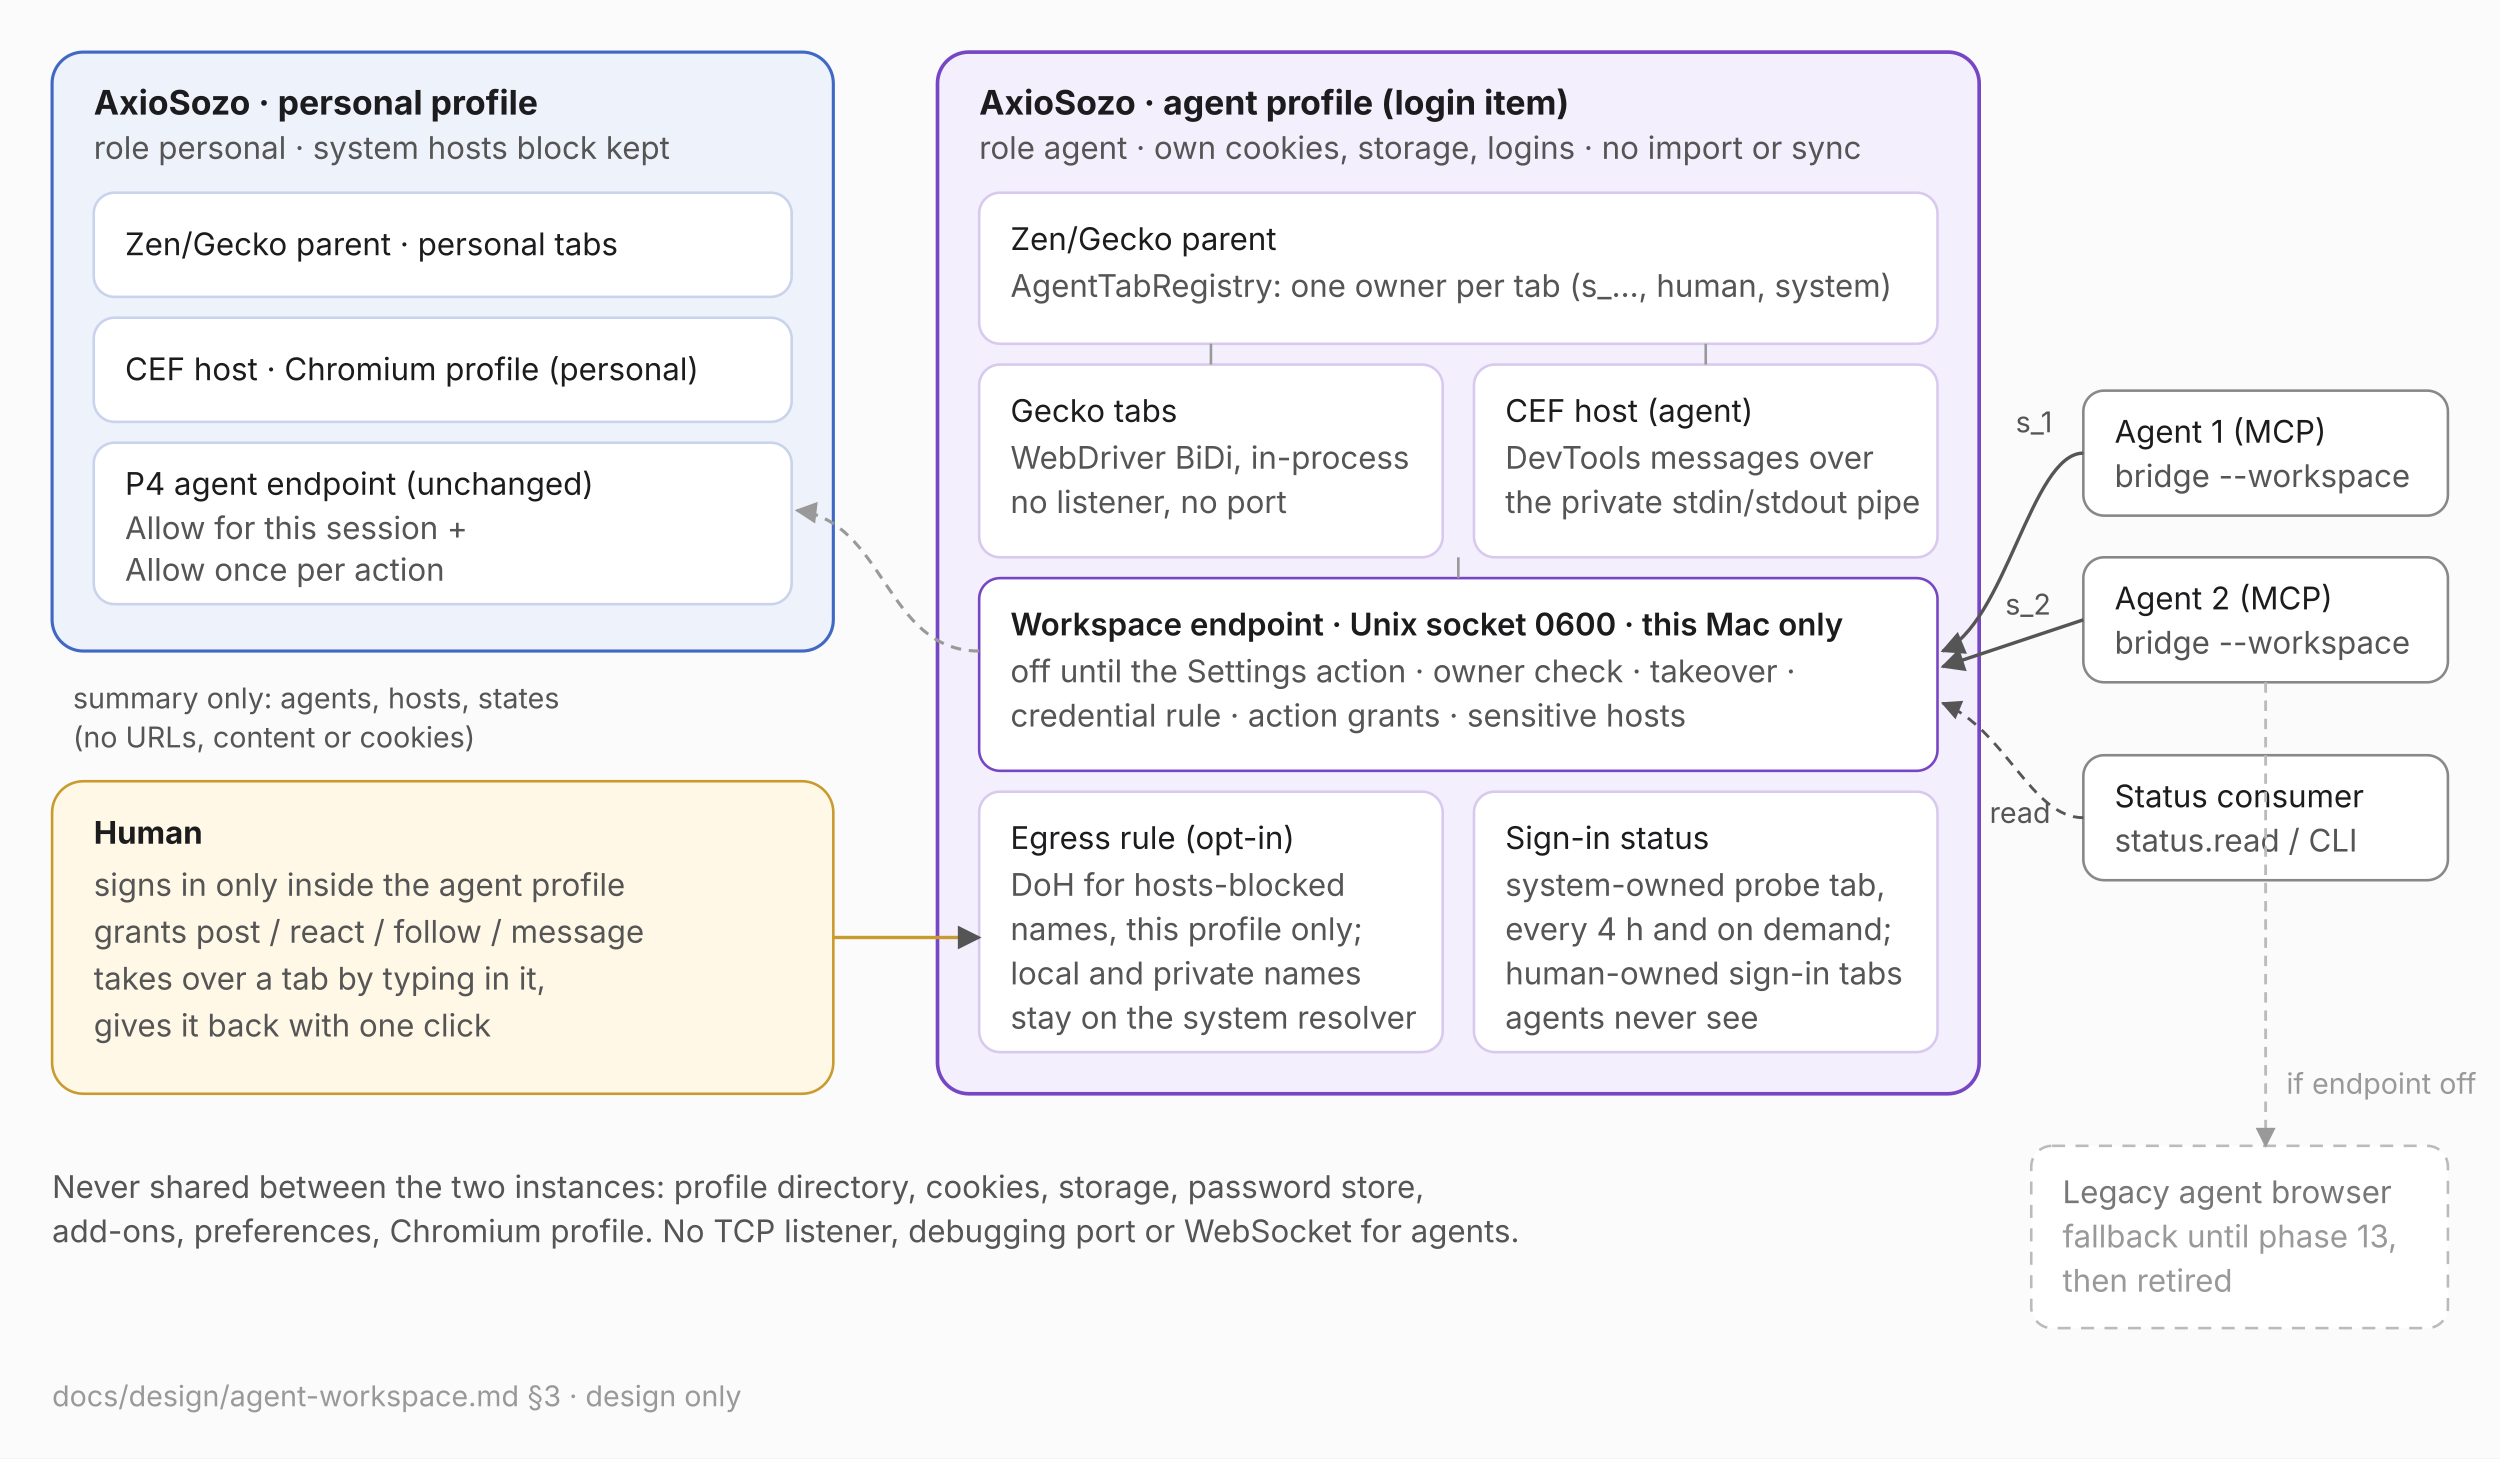
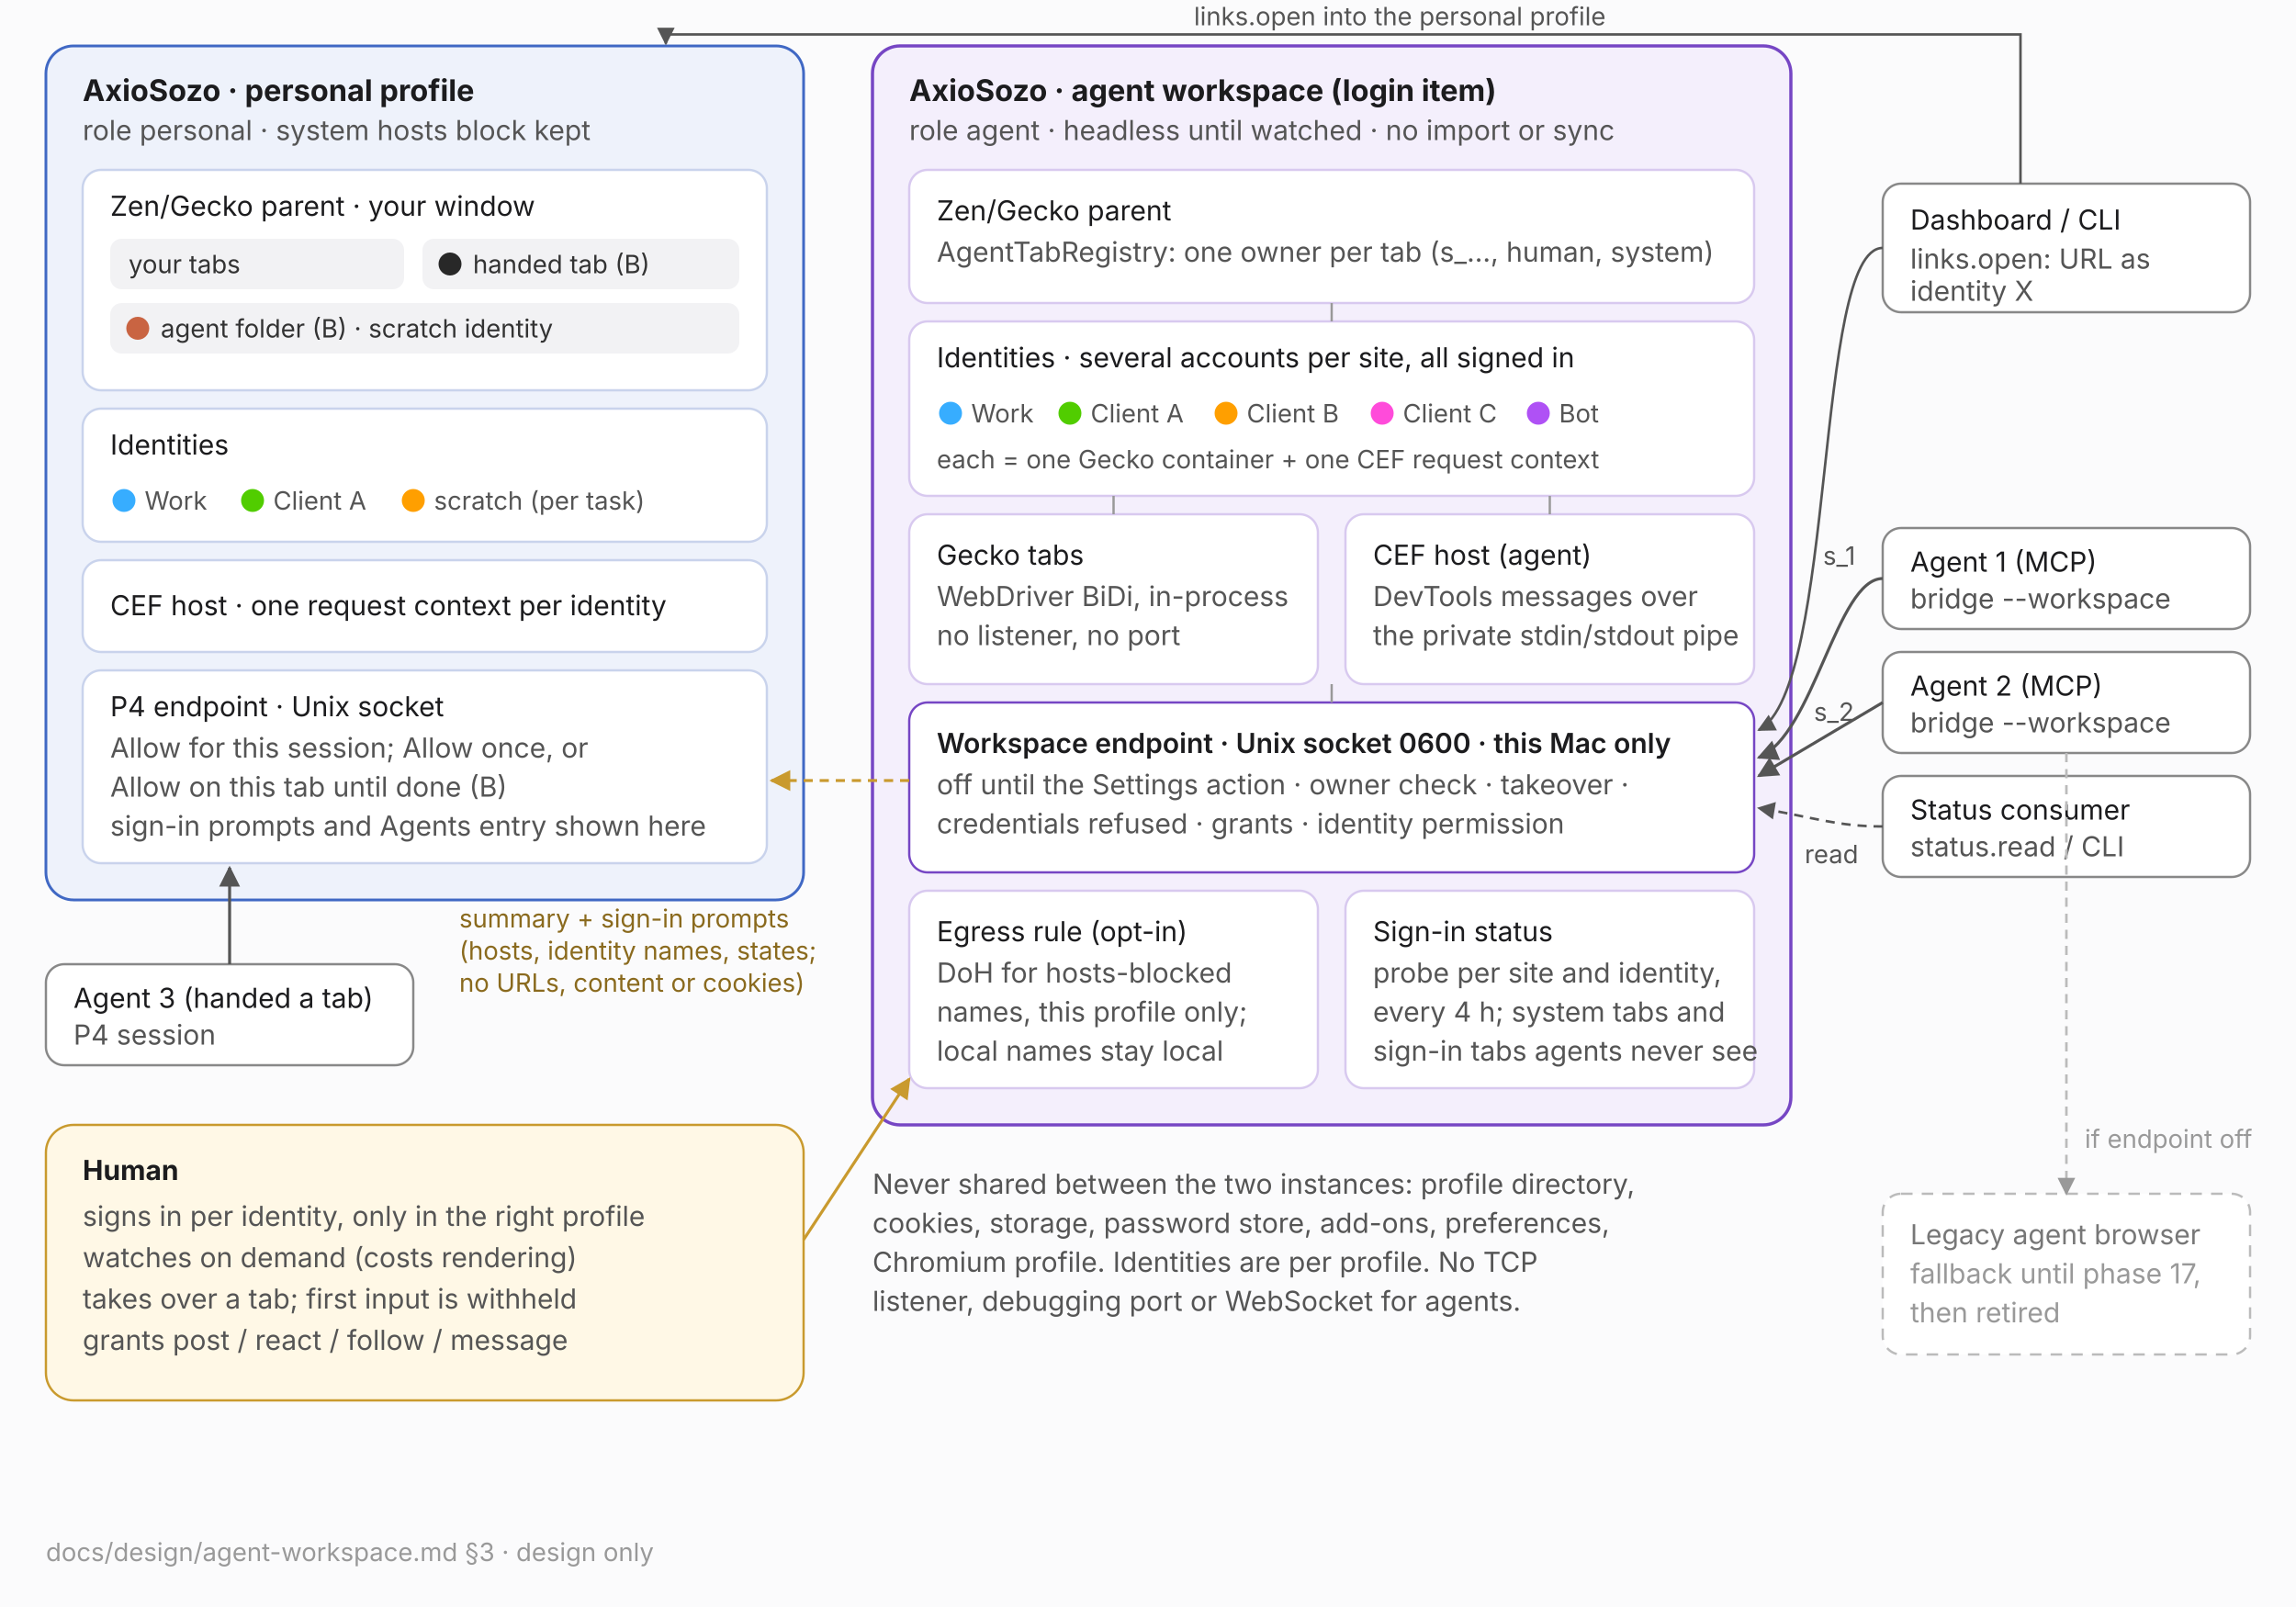
- <svg xmlns="http://www.w3.org/2000/svg" viewBox="0 0 960 560" width="960" height="560" font-family="-apple-system, BlinkMacSystemFont, 'Segoe UI', system-ui, sans-serif" font-size="12">
+ <svg xmlns="http://www.w3.org/2000/svg" viewBox="0 0 1000 700" width="1000" height="700" font-family="-apple-system, BlinkMacSystemFont, 'Segoe UI', system-ui, sans-serif" font-size="12">
  <defs>
    <marker id="arrow" viewBox="0 0 10 10" refX="9" refY="5" markerWidth="7" markerHeight="7" orient="auto-start-reverse">
      <path d="M0 0 10 5 0 10z" fill="#555" />
    </marker>
    <marker id="arrow-soft" viewBox="0 0 10 10" refX="9" refY="5" markerWidth="7" markerHeight="7" orient="auto-start-reverse">
      <path d="M0 0 10 5 0 10z" fill="#999" />
    </marker>
+     <marker id="arrow-amber" viewBox="0 0 10 10" refX="9" refY="5" markerWidth="7" markerHeight="7" orient="auto-start-reverse">
+       <path d="M0 0 10 5 0 10z" fill="#c99a2e" />
+     </marker>
  </defs>
-   <rect width="960" height="560" fill="#fbfbfc" />
-   <rect x="20" y="20" width="300" height="230" rx="12" fill="#eef2fb" stroke="#4068c4" stroke-width="1.2" />
+   <rect width="1000" height="700" fill="#fbfbfc" />
+   <rect x="20" y="20" width="330" height="372" rx="12" fill="#eef2fb" stroke="#4068c4" stroke-width="1.2" />
  <text x="36" y="44" font-weight="700" font-size="13" fill="#1c1c1e">AxioSozo · personal profile</text>
  <text x="36" y="61" fill="#555">role personal · system hosts block kept</text>
-   <rect x="36" y="74" width="268" height="40" rx="8" fill="#fff" stroke="#c9d3ec" />
-   <text x="48" y="98" fill="#1c1c1e">Zen/Gecko parent · personal tabs</text>
-   <rect x="36" y="122" width="268" height="40" rx="8" fill="#fff" stroke="#c9d3ec" />
-   <text x="48" y="146" fill="#1c1c1e">CEF host · Chromium profile (personal)</text>
-   <rect x="36" y="170" width="268" height="62" rx="8" fill="#fff" stroke="#c9d3ec" />
-   <text x="48" y="190" fill="#1c1c1e">P4 agent endpoint (unchanged)</text>
-   <text x="48" y="207" fill="#555">Allow for this session +</text>
-   <text x="48" y="223" fill="#555">Allow once per action</text>
-   <rect x="360" y="20" width="400" height="400" rx="12" fill="#f4effc" stroke="#7646c4" stroke-width="1.4" />
-   <text x="376" y="44" font-weight="700" font-size="13" fill="#1c1c1e">AxioSozo · agent profile (login item)</text>
-   <text x="376" y="61" fill="#555">role agent · own cookies, storage, logins · no import or sync</text>
-   <rect x="376" y="74" width="368" height="58" rx="8" fill="#fff" stroke="#d8c9ef" />
-   <text x="388" y="96" fill="#1c1c1e">Zen/Gecko parent</text>
-   <text x="388" y="114" fill="#555">AgentTabRegistry: one owner per tab (s_…, human, system)</text>
-   <rect x="376" y="140" width="178" height="74" rx="8" fill="#fff" stroke="#d8c9ef" />
-   <text x="388" y="162" fill="#1c1c1e">Gecko tabs</text>
-   <text x="388" y="180" fill="#555">WebDriver BiDi, in-process</text>
-   <text x="388" y="197" fill="#555">no listener, no port</text>
-   <rect x="566" y="140" width="178" height="74" rx="8" fill="#fff" stroke="#d8c9ef" />
-   <text x="578" y="162" fill="#1c1c1e">CEF host (agent)</text>
-   <text x="578" y="180" fill="#555">DevTools messages over</text>
-   <text x="578" y="197" fill="#555">the private stdin/stdout pipe</text>
-   <rect x="376" y="222" width="368" height="74" rx="8" fill="#fff" stroke="#7646c4" />
-   <text x="388" y="244" font-weight="600" fill="#1c1c1e">Workspace endpoint · Unix socket 0600 · this Mac only</text>
-   <text x="388" y="262" fill="#555">off until the Settings action · owner check · takeover ·</text>
-   <text x="388" y="279" fill="#555">credential rule · action grants · sensitive hosts</text>
-   <rect x="376" y="304" width="178" height="100" rx="8" fill="#fff" stroke="#d8c9ef" />
-   <text x="388" y="326" fill="#1c1c1e">Egress rule (opt-in)</text>
-   <text x="388" y="344" fill="#555">DoH for hosts-blocked</text>
-   <text x="388" y="361" fill="#555">names, this profile only;</text>
-   <text x="388" y="378" fill="#555">local and private names</text>
-   <text x="388" y="395" fill="#555">stay on the system resolver</text>
-   <rect x="566" y="304" width="178" height="100" rx="8" fill="#fff" stroke="#d8c9ef" />
-   <text x="578" y="326" fill="#1c1c1e">Sign-in status</text>
-   <text x="578" y="344" fill="#555">system-owned probe tab,</text>
-   <text x="578" y="361" fill="#555">every 4 h and on demand;</text>
-   <text x="578" y="378" fill="#555">human-owned sign-in tabs</text>
-   <text x="578" y="395" fill="#555">agents never see</text>
-   <line x1="465" y1="132" x2="465" y2="140" stroke="#999" />
-   <line x1="655" y1="132" x2="655" y2="140" stroke="#999" />
-   <line x1="560" y1="214" x2="560" y2="222" stroke="#999" />
-   <rect x="800" y="150" width="140" height="48" rx="8" fill="#fff" stroke="#888" />
-   <text x="812" y="170" fill="#1c1c1e">Agent 1 (MCP)</text>
-   <text x="812" y="187" fill="#555">bridge --workspace</text>
-   <rect x="800" y="214" width="140" height="48" rx="8" fill="#fff" stroke="#888" />
-   <text x="812" y="234" fill="#1c1c1e">Agent 2 (MCP)</text>
-   <text x="812" y="251" fill="#555">bridge --workspace</text>
-   <rect x="800" y="290" width="140" height="48" rx="8" fill="#fff" stroke="#888" />
-   <text x="812" y="310" fill="#1c1c1e">Status consumer</text>
-   <text x="812" y="327" fill="#555">status.read / CLI</text>
-   <path d="M800 174 C 780 174, 770 240, 746 250" fill="none" stroke="#555" stroke-width="1.3" marker-end="url(#arrow)" />
-   <text x="774" y="166" fill="#555" font-size="11">s_1</text>
-   <path d="M800 238 L 746 256" fill="none" stroke="#555" stroke-width="1.3" marker-end="url(#arrow)" />
-   <text x="770" y="236" fill="#555" font-size="11">s_2</text>
-   <path d="M800 314 C 780 314, 770 280, 746 270" fill="none" stroke="#555" stroke-width="1.1" stroke-dasharray="4 3" marker-end="url(#arrow)" />
-   <text x="764" y="316" fill="#555" font-size="11">read</text>
-   <path d="M376 250 C 340 250, 340 200, 306 196" fill="none" stroke="#999" stroke-width="1.2" stroke-dasharray="4 3" marker-end="url(#arrow-soft)" />
-   <text x="28" y="272" fill="#555" font-size="11">summary only: agents, hosts, states</text>
-   <text x="28" y="287" fill="#555" font-size="11">(no URLs, content or cookies)</text>
-   <rect x="780" y="440" width="160" height="70" rx="8" fill="#fff" stroke="#bbb" stroke-dasharray="5 4" />
-   <text x="792" y="462" fill="#777">Legacy agent browser</text>
-   <text x="792" y="479" fill="#999">fallback until phase 13,</text>
-   <text x="792" y="496" fill="#999">then retired</text>
-   <path d="M870 262 L 870 440" fill="none" stroke="#bbb" stroke-width="1.1" stroke-dasharray="4 3" marker-end="url(#arrow-soft)" />
-   <text x="878" y="420" fill="#999" font-size="11">if endpoint off</text>
-   <rect x="20" y="300" width="300" height="120" rx="12" fill="#fff8e6" stroke="#c99a2e" />
-   <text x="36" y="324" font-weight="700" fill="#1c1c1e">Human</text>
-   <text x="36" y="344" fill="#555">signs in only inside the agent profile</text>
-   <text x="36" y="362" fill="#555">grants post / react / follow / message</text>
-   <text x="36" y="380" fill="#555">takes over a tab by typing in it,</text>
-   <text x="36" y="398" fill="#555">gives it back with one click</text>
-   <path d="M320 360 L 376 360" fill="none" stroke="#c99a2e" stroke-width="1.3" marker-end="url(#arrow)" />
-   <text x="20" y="460" fill="#555">Never shared between the two instances: profile directory, cookies, storage, password store,</text>
-   <text x="20" y="477" fill="#555">add-ons, preferences, Chromium profile. No TCP listener, debugging port or WebSocket for agents.</text>
-   <text x="20" y="540" fill="#999" font-size="11">docs/design/agent-workspace.md §3 · design only</text>
+   <rect x="36" y="74" width="298" height="96" rx="8" fill="#fff" stroke="#c9d3ec" />
+   <text x="48" y="94" fill="#1c1c1e">Zen/Gecko parent · your window</text>
+   <rect x="48" y="104" width="128" height="22" rx="5" fill="#f2f2f4" />
+   <text x="56" y="119" fill="#333" font-size="11">your tabs</text>
+   <rect x="184" y="104" width="138" height="22" rx="5" fill="#f2f2f4" />
+   <circle cx="196" cy="115" r="5" fill="#282828" />
+   <text x="206" y="119" fill="#333" font-size="11">handed tab (B)</text>
+   <rect x="48" y="132" width="274" height="22" rx="5" fill="#f2f2f4" />
+   <circle cx="60" cy="143" r="5" fill="#c96442" />
+   <text x="70" y="147" fill="#333" font-size="11">agent folder (B) · scratch identity</text>
+   <rect x="36" y="178" width="298" height="58" rx="8" fill="#fff" stroke="#c9d3ec" />
+   <text x="48" y="198" fill="#1c1c1e">Identities</text>
+   <circle cx="54" cy="218" r="5" fill="#37adff" />
+   <text x="63" y="222" fill="#555" font-size="11">Work</text>
+   <circle cx="110" cy="218" r="5" fill="#51cd00" />
+   <text x="119" y="222" fill="#555" font-size="11">Client A</text>
+   <circle cx="180" cy="218" r="5" fill="#ff9f00" />
+   <text x="189" y="222" fill="#555" font-size="11">scratch (per task)</text>
+   <rect x="36" y="244" width="298" height="40" rx="8" fill="#fff" stroke="#c9d3ec" />
+   <text x="48" y="268" fill="#1c1c1e">CEF host · one request context per identity</text>
+   <rect x="36" y="292" width="298" height="84" rx="8" fill="#fff" stroke="#c9d3ec" />
+   <text x="48" y="312" fill="#1c1c1e">P4 endpoint · Unix socket</text>
+   <text x="48" y="330" fill="#555">Allow for this session; Allow once, or</text>
+   <text x="48" y="347" fill="#555">Allow on this tab until done (B)</text>
+   <text x="48" y="364" fill="#555">sign-in prompts and Agents entry shown here</text>
+   <rect x="380" y="20" width="400" height="470" rx="12" fill="#f4effc" stroke="#7646c4" stroke-width="1.4" />
+   <text x="396" y="44" font-weight="700" font-size="13" fill="#1c1c1e">AxioSozo · agent workspace (login item)</text>
+   <text x="396" y="61" fill="#555">role agent · headless until watched · no import or sync</text>
+   <rect x="396" y="74" width="368" height="58" rx="8" fill="#fff" stroke="#d8c9ef" />
+   <text x="408" y="96" fill="#1c1c1e">Zen/Gecko parent</text>
+   <text x="408" y="114" fill="#555">AgentTabRegistry: one owner per tab (s_…, human, system)</text>
+   <rect x="396" y="140" width="368" height="76" rx="8" fill="#fff" stroke="#d8c9ef" />
+   <text x="408" y="160" fill="#1c1c1e">Identities · several accounts per site, all signed in</text>
+   <circle cx="414" cy="180" r="5" fill="#37adff" />
+   <text x="423" y="184" fill="#555" font-size="11">Work</text>
+   <circle cx="466" cy="180" r="5" fill="#51cd00" />
+   <text x="475" y="184" fill="#555" font-size="11">Client A</text>
+   <circle cx="534" cy="180" r="5" fill="#ff9f00" />
+   <text x="543" y="184" fill="#555" font-size="11">Client B</text>
+   <circle cx="602" cy="180" r="5" fill="#ff4bda" />
+   <text x="611" y="184" fill="#555" font-size="11">Client C</text>
+   <circle cx="670" cy="180" r="5" fill="#af51f5" />
+   <text x="679" y="184" fill="#555" font-size="11">Bot</text>
+   <text x="408" y="204" fill="#555" font-size="11">each = one Gecko container + one CEF request context</text>
+   <rect x="396" y="224" width="178" height="74" rx="8" fill="#fff" stroke="#d8c9ef" />
+   <text x="408" y="246" fill="#1c1c1e">Gecko tabs</text>
+   <text x="408" y="264" fill="#555">WebDriver BiDi, in-process</text>
+   <text x="408" y="281" fill="#555">no listener, no port</text>
+   <rect x="586" y="224" width="178" height="74" rx="8" fill="#fff" stroke="#d8c9ef" />
+   <text x="598" y="246" fill="#1c1c1e">CEF host (agent)</text>
+   <text x="598" y="264" fill="#555">DevTools messages over</text>
+   <text x="598" y="281" fill="#555">the private stdin/stdout pipe</text>
+   <rect x="396" y="306" width="368" height="74" rx="8" fill="#fff" stroke="#7646c4" />
+   <text x="408" y="328" font-weight="600" fill="#1c1c1e">Workspace endpoint · Unix socket 0600 · this Mac only</text>
+   <text x="408" y="346" fill="#555">off until the Settings action · owner check · takeover ·</text>
+   <text x="408" y="363" fill="#555">credentials refused · grants · identity permission</text>
+   <rect x="396" y="388" width="178" height="86" rx="8" fill="#fff" stroke="#d8c9ef" />
+   <text x="408" y="410" fill="#1c1c1e">Egress rule (opt-in)</text>
+   <text x="408" y="428" fill="#555">DoH for hosts-blocked</text>
+   <text x="408" y="445" fill="#555">names, this profile only;</text>
+   <text x="408" y="462" fill="#555">local names stay local</text>
+   <rect x="586" y="388" width="178" height="86" rx="8" fill="#fff" stroke="#d8c9ef" />
+   <text x="598" y="410" fill="#1c1c1e">Sign-in status</text>
+   <text x="598" y="428" fill="#555">probe per site and identity,</text>
+   <text x="598" y="445" fill="#555">every 4 h; system tabs and</text>
+   <text x="598" y="462" fill="#555">sign-in tabs agents never see</text>
+   <line x1="580" y1="132" x2="580" y2="140" stroke="#999" />
+   <line x1="485" y1="216" x2="485" y2="224" stroke="#999" />
+   <line x1="675" y1="216" x2="675" y2="224" stroke="#999" />
+   <line x1="580" y1="298" x2="580" y2="306" stroke="#999" />
+   <rect x="820" y="230" width="160" height="44" rx="8" fill="#fff" stroke="#888" />
+   <text x="832" y="249" fill="#1c1c1e">Agent 1 (MCP)</text>
+   <text x="832" y="265" fill="#555">bridge --workspace</text>
+   <rect x="820" y="284" width="160" height="44" rx="8" fill="#fff" stroke="#888" />
+   <text x="832" y="303" fill="#1c1c1e">Agent 2 (MCP)</text>
+   <text x="832" y="319" fill="#555">bridge --workspace</text>
+   <rect x="820" y="338" width="160" height="44" rx="8" fill="#fff" stroke="#888" />
+   <text x="832" y="357" fill="#1c1c1e">Status consumer</text>
+   <text x="832" y="373" fill="#555">status.read / CLI</text>
+   <rect x="820" y="80" width="160" height="56" rx="8" fill="#fff" stroke="#888" />
+   <text x="832" y="100" fill="#1c1c1e">Dashboard / CLI</text>
+   <text x="832" y="117" fill="#555">links.open: URL as</text>
+   <text x="832" y="131" fill="#555">identity X</text>
+   <path d="M820 252 C 800 252, 790 320, 766 330" fill="none" stroke="#555" stroke-width="1.3" marker-end="url(#arrow)" />
+   <text x="794" y="246" fill="#555" font-size="11">s_1</text>
+   <path d="M820 306 L 766 338" fill="none" stroke="#555" stroke-width="1.3" marker-end="url(#arrow)" />
+   <text x="790" y="314" fill="#555" font-size="11">s_2</text>
+   <path d="M820 360 C 800 360, 790 356, 766 352" fill="none" stroke="#555" stroke-width="1.1" stroke-dasharray="4 3" marker-end="url(#arrow)" />
+   <text x="786" y="376" fill="#555" font-size="11">read</text>
+   <path d="M820 108 C 790 108, 800 300, 766 318" fill="none" stroke="#555" stroke-width="1.1" marker-end="url(#arrow)" />
+   <path d="M880 80 V 15 H 290 V 19" fill="none" stroke="#555" stroke-width="1.1" marker-end="url(#arrow)" />
+   <text x="520" y="11" fill="#555" font-size="11">links.open into the personal profile</text>
+   <rect x="20" y="420" width="160" height="44" rx="8" fill="#fff" stroke="#888" />
+   <text x="32" y="439" fill="#1c1c1e">Agent 3 (handed a tab)</text>
+   <text x="32" y="455" fill="#555">P4 session</text>
+   <path d="M100 420 L 100 378" fill="none" stroke="#555" stroke-width="1.3" marker-end="url(#arrow)" />
+   <path d="M396 340 C 366 340, 366 340, 336 340" fill="none" stroke="#c99a2e" stroke-width="1.3" stroke-dasharray="4 3" marker-end="url(#arrow-amber)" />
+   <text x="200" y="404" fill="#8a6a1e" font-size="11">summary + sign-in prompts</text>
+   <text x="200" y="418" fill="#8a6a1e" font-size="11">(hosts, identity names, states;</text>
+   <text x="200" y="432" fill="#8a6a1e" font-size="11">no URLs, content or cookies)</text>
+   <rect x="820" y="520" width="160" height="70" rx="8" fill="#fff" stroke="#bbb" stroke-dasharray="5 4" />
+   <text x="832" y="542" fill="#777">Legacy agent browser</text>
+   <text x="832" y="559" fill="#999">fallback until phase 17,</text>
+   <text x="832" y="576" fill="#999">then retired</text>
+   <path d="M900 328 L 900 520" fill="none" stroke="#bbb" stroke-width="1.1" stroke-dasharray="4 3" marker-end="url(#arrow-soft)" />
+   <text x="908" y="500" fill="#999" font-size="11">if endpoint off</text>
+   <rect x="20" y="490" width="330" height="120" rx="12" fill="#fff8e6" stroke="#c99a2e" />
+   <text x="36" y="514" font-weight="700" fill="#1c1c1e">Human</text>
+   <text x="36" y="534" fill="#555">signs in per identity, only in the right profile</text>
+   <text x="36" y="552" fill="#555">watches on demand (costs rendering)</text>
+   <text x="36" y="570" fill="#555">takes over a tab; first input is withheld</text>
+   <text x="36" y="588" fill="#555">grants post / react / follow / message</text>
+   <path d="M350 540 L 396 470" fill="none" stroke="#c99a2e" stroke-width="1.3" marker-end="url(#arrow-amber)" />
+   <text x="380" y="520" fill="#555">Never shared between the two instances: profile directory,</text>
+   <text x="380" y="537" fill="#555">cookies, storage, password store, add-ons, preferences,</text>
+   <text x="380" y="554" fill="#555">Chromium profile. Identities are per profile. No TCP</text>
+   <text x="380" y="571" fill="#555">listener, debugging port or WebSocket for agents.</text>
+   <text x="20" y="680" fill="#999" font-size="11">docs/design/agent-workspace.md §3 · design only</text>
</svg>
